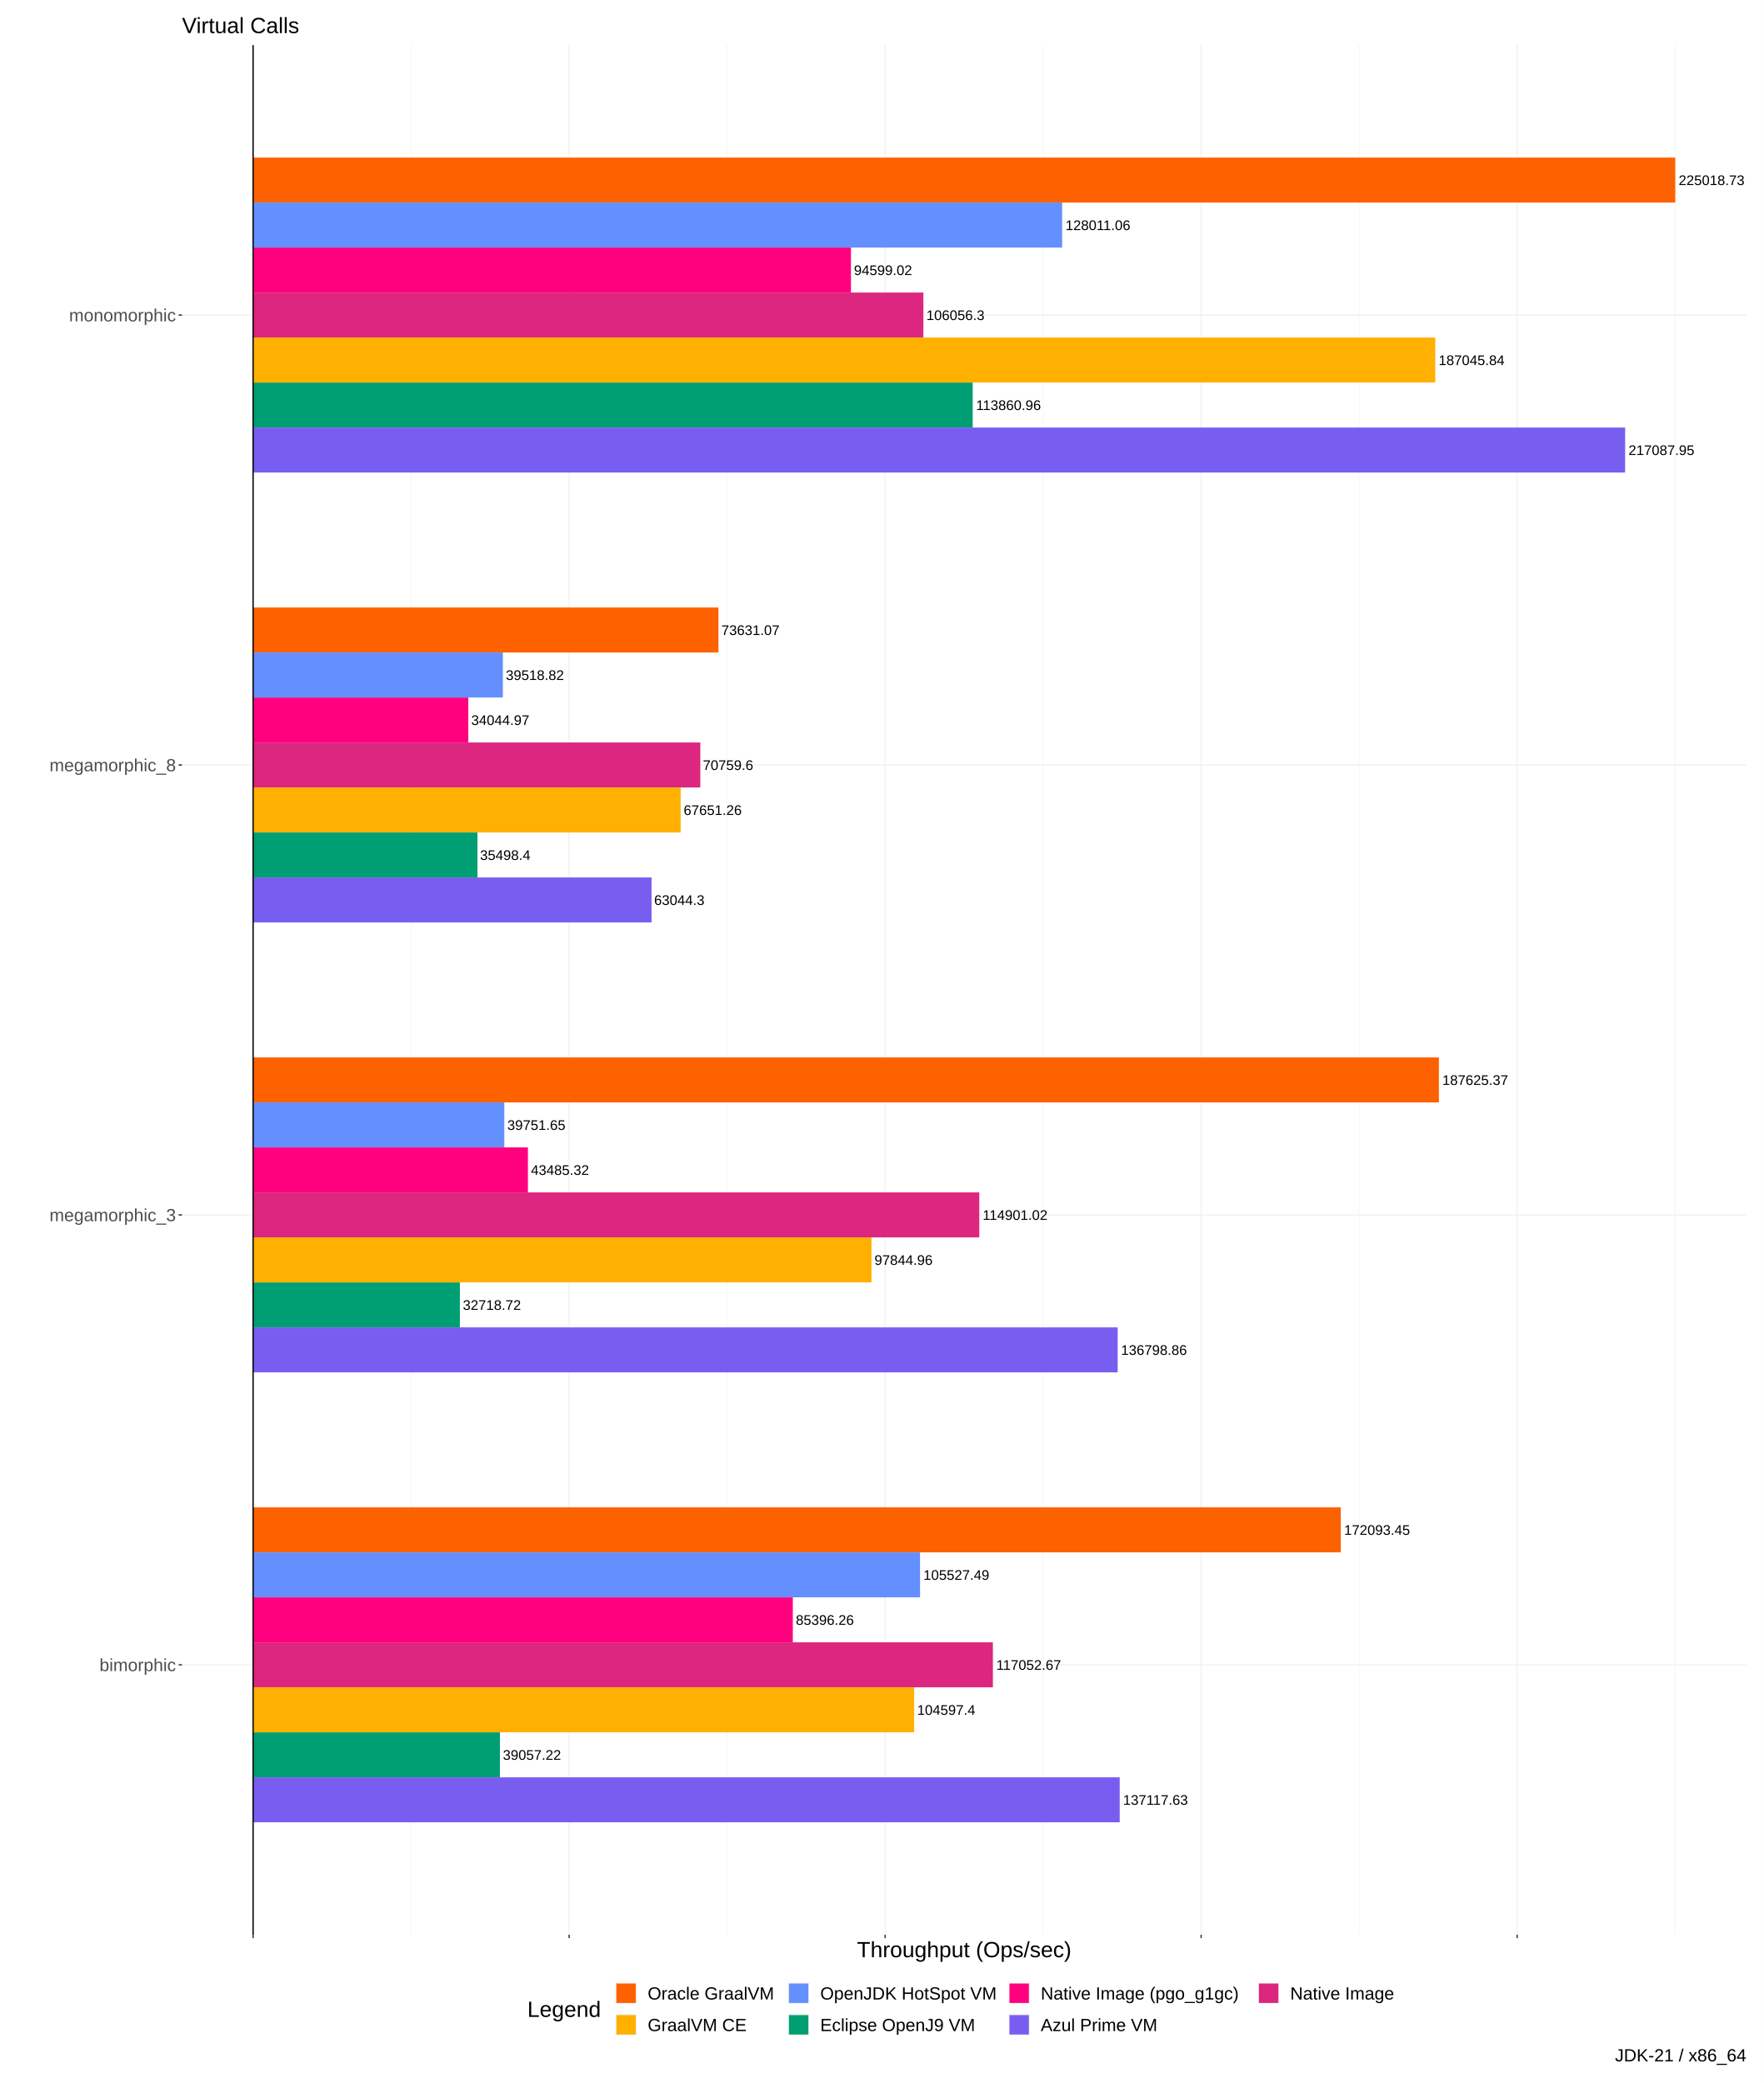
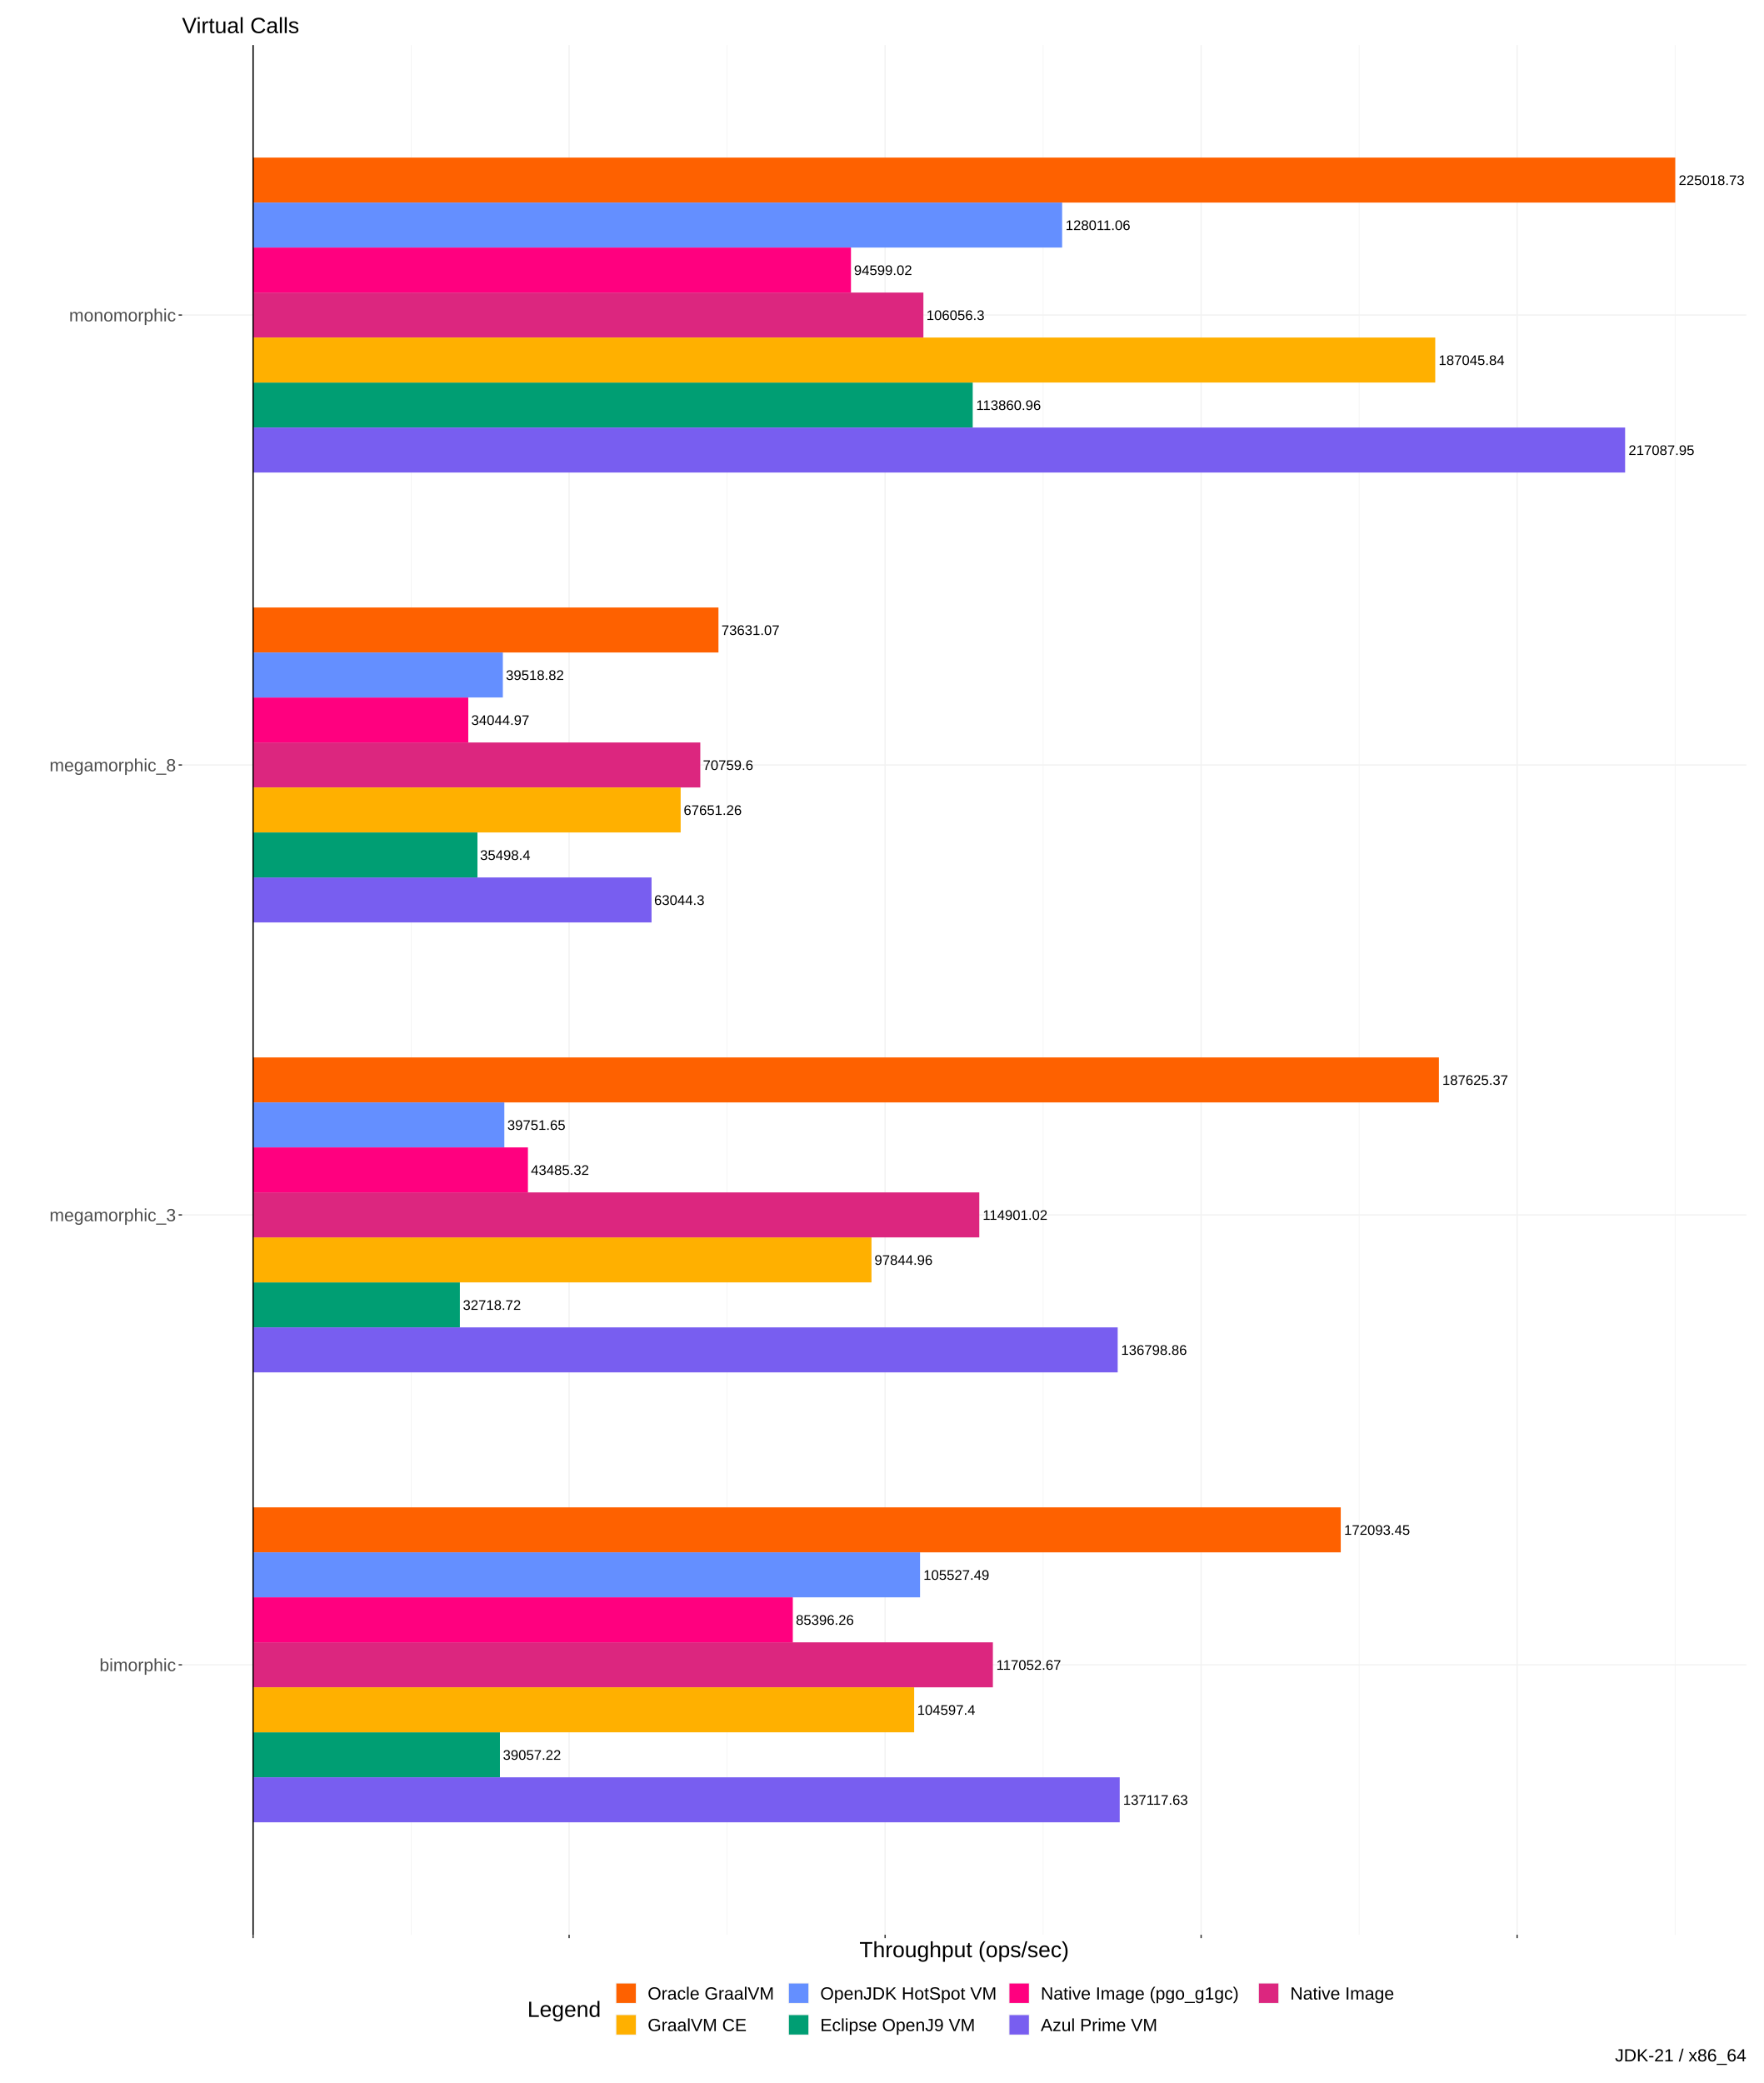
<svg xmlns="http://www.w3.org/2000/svg" class="svglite" width="1440.00pt" height="1700.79pt" viewBox="0 0 1440.00 1700.79">
  <defs>
    <style type="text/css">
    .svglite line, .svglite polyline, .svglite polygon, .svglite path, .svglite rect, .svglite circle {
      fill: none;
      stroke: #000000;
      stroke-linecap: round;
      stroke-linejoin: round;
      stroke-miterlimit: 10.00;
    }
    .svglite text {
      white-space: pre;
    }
  </style>
  </defs>
  <rect width="100%" height="100%" style="stroke: none; fill: #FFFFFF;" />
  <defs>
    <clipPath id="cpMC4wMHwxNDQwLjAwfDAuMDB8MTcwMC43OQ==">
      <rect x="0.00" y="0.00" width="1440.00" height="1700.79" />
    </clipPath>
  </defs>
  <g clip-path="url(#cpMC4wMHwxNDQwLjAwfDAuMDB8MTcwMC43OQ==)">
    <rect x="0.00" y="0.00" width="1440.00" height="1700.79" style="stroke-width: 1.07; stroke: #FFFFFF; fill: #FFFFFF;" />
    <rect x="148.59" y="36.82" width="1277.24" height="1542.94" style="stroke-width: 1.07; stroke: none;" />
    <polyline points="335.65,1579.76 335.65,36.82 " style="stroke-width: 0.53; stroke: #F2F2F2; stroke-linecap: butt;" />
    <polyline points="593.65,1579.76 593.65,36.82 " style="stroke-width: 0.53; stroke: #F2F2F2; stroke-linecap: butt;" />
    <polyline points="851.66,1579.76 851.66,36.82 " style="stroke-width: 0.53; stroke: #F2F2F2; stroke-linecap: butt;" />
    <polyline points="1109.67,1579.76 1109.67,36.82 " style="stroke-width: 0.53; stroke: #F2F2F2; stroke-linecap: butt;" />
    <polyline points="1367.67,1579.76 1367.67,36.82 " style="stroke-width: 0.53; stroke: #F2F2F2; stroke-linecap: butt;" />
    <polyline points="148.59,1359.34 1425.83,1359.34 " style="stroke-width: 1.07; stroke: #F2F2F2; stroke-linecap: butt;" />
    <polyline points="148.59,991.98 1425.83,991.98 " style="stroke-width: 1.07; stroke: #F2F2F2; stroke-linecap: butt;" />
    <polyline points="148.59,624.61 1425.83,624.61 " style="stroke-width: 1.07; stroke: #F2F2F2; stroke-linecap: butt;" />
    <polyline points="148.59,257.24 1425.83,257.24 " style="stroke-width: 1.07; stroke: #F2F2F2; stroke-linecap: butt;" />
    <polyline points="206.64,1579.76 206.64,36.82 " style="stroke-width: 1.07; stroke: #F2F2F2; stroke-linecap: butt;" />
    <polyline points="464.65,1579.76 464.65,36.82 " style="stroke-width: 1.07; stroke: #F2F2F2; stroke-linecap: butt;" />
    <polyline points="722.66,1579.76 722.66,36.82 " style="stroke-width: 1.07; stroke: #F2F2F2; stroke-linecap: butt;" />
    <polyline points="980.66,1579.76 980.66,36.82 " style="stroke-width: 1.07; stroke: #F2F2F2; stroke-linecap: butt;" />
    <polyline points="1238.67,1579.76 1238.67,36.82 " style="stroke-width: 1.07; stroke: #F2F2F2; stroke-linecap: butt;" />
    <rect x="206.64" y="863.40" width="968.17" height="36.74" style="stroke-width: 1.07; stroke: none; stroke-linecap: butt; stroke-linejoin: miter; fill: #FE6100;" />
    <rect x="206.64" y="1047.08" width="168.83" height="36.74" style="stroke-width: 1.07; stroke: none; stroke-linecap: butt; stroke-linejoin: miter; fill: #009E73;" />
    <rect x="206.64" y="1340.98" width="604.01" height="36.74" style="stroke-width: 1.07; stroke: none; stroke-linecap: butt; stroke-linejoin: miter; fill: #DC267F;" />
    <rect x="206.64" y="496.03" width="379.95" height="36.74" style="stroke-width: 1.07; stroke: none; stroke-linecap: butt; stroke-linejoin: miter; fill: #FE6100;" />
    <rect x="206.64" y="606.24" width="365.13" height="36.74" style="stroke-width: 1.07; stroke: none; stroke-linecap: butt; stroke-linejoin: miter; fill: #DC267F;" />
    <rect x="206.64" y="1010.35" width="504.89" height="36.74" style="stroke-width: 1.07; stroke: none; stroke-linecap: butt; stroke-linejoin: miter; fill: #FFB000;" />
    <rect x="206.64" y="642.98" width="349.09" height="36.74" style="stroke-width: 1.07; stroke: none; stroke-linecap: butt; stroke-linejoin: miter; fill: #FFB000;" />
    <rect x="206.64" y="569.51" width="175.68" height="36.74" style="stroke-width: 1.07; stroke: none; stroke-linecap: butt; stroke-linejoin: miter; fill: #FF007F;" />
    <rect x="206.64" y="312.35" width="587.54" height="36.74" style="stroke-width: 1.07; stroke: none; stroke-linecap: butt; stroke-linejoin: miter; fill: #009E73;" />
    <rect x="206.64" y="1083.82" width="705.90" height="36.74" style="stroke-width: 1.07; stroke: none; stroke-linecap: butt; stroke-linejoin: miter; fill: #785EF0;" />
    <rect x="206.64" y="1414.45" width="201.54" height="36.74" style="stroke-width: 1.07; stroke: none; stroke-linecap: butt; stroke-linejoin: miter; fill: #009E73;" />
    <rect x="206.64" y="238.88" width="547.27" height="36.74" style="stroke-width: 1.07; stroke: none; stroke-linecap: butt; stroke-linejoin: miter; fill: #DC267F;" />
    <rect x="206.64" y="532.77" width="203.92" height="36.74" style="stroke-width: 1.07; stroke: none; stroke-linecap: butt; stroke-linejoin: miter; fill: #648FFF;" />
    <rect x="206.64" y="716.45" width="325.32" height="36.74" style="stroke-width: 1.07; stroke: none; stroke-linecap: butt; stroke-linejoin: miter; fill: #785EF0;" />
    <rect x="206.64" y="128.67" width="1161.13" height="36.74" style="stroke-width: 1.07; stroke: none; stroke-linecap: butt; stroke-linejoin: miter; fill: #FE6100;" />
    <rect x="206.64" y="1230.77" width="888.03" height="36.74" style="stroke-width: 1.07; stroke: none; stroke-linecap: butt; stroke-linejoin: miter; fill: #FE6100;" />
    <rect x="206.64" y="349.09" width="1120.20" height="36.74" style="stroke-width: 1.07; stroke: none; stroke-linecap: butt; stroke-linejoin: miter; fill: #785EF0;" />
    <rect x="206.64" y="1451.19" width="707.55" height="36.74" style="stroke-width: 1.07; stroke: none; stroke-linecap: butt; stroke-linejoin: miter; fill: #785EF0;" />
    <rect x="206.64" y="1267.50" width="544.54" height="36.74" style="stroke-width: 1.07; stroke: none; stroke-linecap: butt; stroke-linejoin: miter; fill: #648FFF;" />
    <rect x="206.64" y="900.14" width="205.12" height="36.74" style="stroke-width: 1.07; stroke: none; stroke-linecap: butt; stroke-linejoin: miter; fill: #648FFF;" />
    <rect x="206.64" y="1304.24" width="440.66" height="36.74" style="stroke-width: 1.07; stroke: none; stroke-linecap: butt; stroke-linejoin: miter; fill: #FF007F;" />
    <rect x="206.64" y="165.40" width="660.55" height="36.74" style="stroke-width: 1.07; stroke: none; stroke-linecap: butt; stroke-linejoin: miter; fill: #648FFF;" />
    <rect x="206.64" y="973.61" width="592.91" height="36.74" style="stroke-width: 1.07; stroke: none; stroke-linecap: butt; stroke-linejoin: miter; fill: #DC267F;" />
    <rect x="206.64" y="202.14" width="488.14" height="36.74" style="stroke-width: 1.07; stroke: none; stroke-linecap: butt; stroke-linejoin: miter; fill: #FF007F;" />
    <rect x="206.64" y="275.61" width="965.18" height="36.74" style="stroke-width: 1.07; stroke: none; stroke-linecap: butt; stroke-linejoin: miter; fill: #FFB000;" />
    <rect x="206.64" y="1377.71" width="539.74" height="36.74" style="stroke-width: 1.07; stroke: none; stroke-linecap: butt; stroke-linejoin: miter; fill: #FFB000;" />
    <rect x="206.64" y="936.87" width="224.39" height="36.74" style="stroke-width: 1.07; stroke: none; stroke-linecap: butt; stroke-linejoin: miter; fill: #FF007F;" />
    <rect x="206.64" y="679.72" width="183.18" height="36.74" style="stroke-width: 1.07; stroke: none; stroke-linecap: butt; stroke-linejoin: miter; fill: #009E73;" />
    <text x="1177.57" y="885.83" style="font-size: 11.38px; font-family: &quot;Liberation Sans&quot;;" textLength="55.12px" lengthAdjust="spacingAndGlyphs">187625.37</text>
    <text x="377.91" y="1069.52" style="font-size: 11.38px; font-family: &quot;Liberation Sans&quot;;" textLength="48.61px" lengthAdjust="spacingAndGlyphs">32718.72</text>
    <text x="813.41" y="1363.41" style="font-size: 11.38px; font-family: &quot;Liberation Sans&quot;;" textLength="55.12px" lengthAdjust="spacingAndGlyphs">117052.67</text>
    <text x="589.02" y="518.47" style="font-size: 11.38px; font-family: &quot;Liberation Sans&quot;;" textLength="48.61px" lengthAdjust="spacingAndGlyphs">73631.07</text>
    <text x="573.88" y="628.68" style="font-size: 11.38px; font-family: &quot;Liberation Sans&quot;;" textLength="42.10px" lengthAdjust="spacingAndGlyphs">70759.6</text>
    <text x="713.97" y="1032.78" style="font-size: 11.38px; font-family: &quot;Liberation Sans&quot;;" textLength="48.61px" lengthAdjust="spacingAndGlyphs">97844.96</text>
    <text x="558.16" y="665.41" style="font-size: 11.38px; font-family: &quot;Liberation Sans&quot;;" textLength="48.61px" lengthAdjust="spacingAndGlyphs">67651.26</text>
    <text x="384.75" y="591.94" style="font-size: 11.38px; font-family: &quot;Liberation Sans&quot;;" textLength="48.61px" lengthAdjust="spacingAndGlyphs">34044.97</text>
    <text x="796.94" y="334.78" style="font-size: 11.38px; font-family: &quot;Liberation Sans&quot;;" textLength="55.12px" lengthAdjust="spacingAndGlyphs">113860.96</text>
    <text x="915.30" y="1106.25" style="font-size: 11.38px; font-family: &quot;Liberation Sans&quot;;" textLength="55.12px" lengthAdjust="spacingAndGlyphs">136798.86</text>
    <text x="410.61" y="1436.88" style="font-size: 11.38px; font-family: &quot;Liberation Sans&quot;;" textLength="48.61px" lengthAdjust="spacingAndGlyphs">39057.22</text>
    <text x="756.34" y="261.31" style="font-size: 11.38px; font-family: &quot;Liberation Sans&quot;;" textLength="48.61px" lengthAdjust="spacingAndGlyphs">106056.3</text>
    <text x="413.00" y="555.20" style="font-size: 11.38px; font-family: &quot;Liberation Sans&quot;;" textLength="48.61px" lengthAdjust="spacingAndGlyphs">39518.82</text>
    <text x="534.06" y="738.89" style="font-size: 11.38px; font-family: &quot;Liberation Sans&quot;;" textLength="42.10px" lengthAdjust="spacingAndGlyphs">63044.3</text>
    <text x="1370.53" y="151.10" style="font-size: 11.38px; font-family: &quot;Liberation Sans&quot;;" textLength="55.12px" lengthAdjust="spacingAndGlyphs">225018.73</text>
    <text x="1097.42" y="1253.20" style="font-size: 11.38px; font-family: &quot;Liberation Sans&quot;;" textLength="55.12px" lengthAdjust="spacingAndGlyphs">172093.45</text>
    <text x="1329.60" y="371.52" style="font-size: 11.38px; font-family: &quot;Liberation Sans&quot;;" textLength="55.12px" lengthAdjust="spacingAndGlyphs">217087.95</text>
    <text x="916.94" y="1473.62" style="font-size: 11.38px; font-family: &quot;Liberation Sans&quot;;" textLength="55.12px" lengthAdjust="spacingAndGlyphs">137117.63</text>
    <text x="753.93" y="1289.94" style="font-size: 11.38px; font-family: &quot;Liberation Sans&quot;;" textLength="55.12px" lengthAdjust="spacingAndGlyphs">105527.49</text>
    <text x="414.20" y="922.57" style="font-size: 11.38px; font-family: &quot;Liberation Sans&quot;;" textLength="48.61px" lengthAdjust="spacingAndGlyphs">39751.65</text>
    <text x="649.73" y="1326.67" style="font-size: 11.38px; font-family: &quot;Liberation Sans&quot;;" textLength="48.61px" lengthAdjust="spacingAndGlyphs">85396.26</text>
    <text x="869.95" y="187.84" style="font-size: 11.38px; font-family: &quot;Liberation Sans&quot;;" textLength="55.12px" lengthAdjust="spacingAndGlyphs">128011.06</text>
    <text x="802.30" y="996.04" style="font-size: 11.38px; font-family: &quot;Liberation Sans&quot;;" textLength="55.12px" lengthAdjust="spacingAndGlyphs">114901.02</text>
    <text x="697.22" y="224.57" style="font-size: 11.38px; font-family: &quot;Liberation Sans&quot;;" textLength="48.61px" lengthAdjust="spacingAndGlyphs">94599.02</text>
    <text x="1174.58" y="298.05" style="font-size: 11.38px; font-family: &quot;Liberation Sans&quot;;" textLength="55.12px" lengthAdjust="spacingAndGlyphs">187045.84</text>
    <text x="748.81" y="1400.15" style="font-size: 11.38px; font-family: &quot;Liberation Sans&quot;;" textLength="48.61px" lengthAdjust="spacingAndGlyphs">104597.4</text>
    <text x="433.46" y="959.31" style="font-size: 11.38px; font-family: &quot;Liberation Sans&quot;;" textLength="48.61px" lengthAdjust="spacingAndGlyphs">43485.32</text>
    <text x="391.92" y="702.15" style="font-size: 11.38px; font-family: &quot;Liberation Sans&quot;;" textLength="42.10px" lengthAdjust="spacingAndGlyphs">35498.4</text>
    <line x1="206.64" y1="1579.76" x2="206.64" y2="36.82" style="stroke-width: 1.07; stroke-linecap: butt;" />
    <text x="143.65" y="1364.48" text-anchor="end" style="font-size: 14.40px;fill: #4D4D4D; font-family: &quot;Liberation Sans&quot;;" textLength="69.03px" lengthAdjust="spacingAndGlyphs">bimorphic</text>
    <text x="143.65" y="997.12" text-anchor="end" style="font-size: 14.40px;fill: #4D4D4D; font-family: &quot;Liberation Sans&quot;;" textLength="109.57px" lengthAdjust="spacingAndGlyphs">megamorphic_3</text>
    <text x="143.65" y="629.75" text-anchor="end" style="font-size: 14.40px;fill: #4D4D4D; font-family: &quot;Liberation Sans&quot;;" textLength="109.57px" lengthAdjust="spacingAndGlyphs">megamorphic_8</text>
    <text x="143.65" y="262.39" text-anchor="end" style="font-size: 14.40px;fill: #4D4D4D; font-family: &quot;Liberation Sans&quot;;" textLength="96.22px" lengthAdjust="spacingAndGlyphs">monomorphic</text>
    <polyline points="145.85,1359.34 148.59,1359.34 " style="stroke-width: 1.07; stroke: #333333; stroke-linecap: butt;" />
    <polyline points="145.85,991.98 148.59,991.98 " style="stroke-width: 1.07; stroke: #333333; stroke-linecap: butt;" />
    <polyline points="145.85,624.61 148.59,624.61 " style="stroke-width: 1.07; stroke: #333333; stroke-linecap: butt;" />
    <polyline points="145.85,257.24 148.59,257.24 " style="stroke-width: 1.07; stroke: #333333; stroke-linecap: butt;" />
    <polyline points="206.64,1582.50 206.64,1579.76 " style="stroke-width: 1.07; stroke: #333333; stroke-linecap: butt;" />
    <polyline points="464.65,1582.50 464.65,1579.76 " style="stroke-width: 1.07; stroke: #333333; stroke-linecap: butt;" />
    <polyline points="722.66,1582.50 722.66,1579.76 " style="stroke-width: 1.07; stroke: #333333; stroke-linecap: butt;" />
    <polyline points="980.66,1582.50 980.66,1579.76 " style="stroke-width: 1.07; stroke: #333333; stroke-linecap: butt;" />
    <polyline points="1238.67,1582.50 1238.67,1579.76 " style="stroke-width: 1.07; stroke: #333333; stroke-linecap: butt;" />
-     <text x="787.21" y="1598.10" text-anchor="middle" style="font-size: 18.00px; font-family: &quot;Liberation Sans&quot;;" textLength="184.84px" lengthAdjust="spacingAndGlyphs">Throughput (Ops/sec)</text>
+     <text x="787.21" y="1598.10" text-anchor="middle" style="font-size: 18.00px; font-family: &quot;Liberation Sans&quot;;" textLength="181.67px" lengthAdjust="spacingAndGlyphs">Throughput (ops/sec)</text>
    <rect x="425.08" y="1613.37" width="724.26" height="54.02" style="stroke-width: 1.07; stroke: none; fill: #FFFFFF;" />
    <text x="430.56" y="1646.81" style="font-size: 18.00px; font-family: &quot;Liberation Sans&quot;;" textLength="63.01px" lengthAdjust="spacingAndGlyphs">Legend</text>
    <rect x="502.53" y="1618.85" width="17.28" height="17.28" style="stroke-width: 1.07; stroke: none; fill: #F2F2F2;" />
    <rect x="503.24" y="1619.56" width="15.86" height="15.86" style="stroke-width: 1.07; stroke: none; stroke-linecap: butt; stroke-linejoin: miter; fill: #FE6100;" />
    <rect x="643.43" y="1618.85" width="17.28" height="17.28" style="stroke-width: 1.07; stroke: none; fill: #F2F2F2;" />
    <rect x="644.14" y="1619.56" width="15.86" height="15.86" style="stroke-width: 1.07; stroke: none; stroke-linecap: butt; stroke-linejoin: miter; fill: #648FFF;" />
    <rect x="823.47" y="1618.85" width="17.28" height="17.28" style="stroke-width: 1.07; stroke: none; fill: #F2F2F2;" />
    <rect x="824.18" y="1619.56" width="15.86" height="15.86" style="stroke-width: 1.07; stroke: none; stroke-linecap: butt; stroke-linejoin: miter; fill: #FF007F;" />
    <rect x="1027.15" y="1618.85" width="17.28" height="17.28" style="stroke-width: 1.07; stroke: none; fill: #F2F2F2;" />
    <rect x="1027.86" y="1619.56" width="15.86" height="15.86" style="stroke-width: 1.07; stroke: none; stroke-linecap: butt; stroke-linejoin: miter; fill: #DC267F;" />
    <rect x="502.53" y="1644.64" width="17.28" height="17.28" style="stroke-width: 1.07; stroke: none; fill: #F2F2F2;" />
    <rect x="503.24" y="1645.35" width="15.86" height="15.86" style="stroke-width: 1.07; stroke: none; stroke-linecap: butt; stroke-linejoin: miter; fill: #FFB000;" />
    <rect x="643.43" y="1644.64" width="17.28" height="17.28" style="stroke-width: 1.07; stroke: none; fill: #F2F2F2;" />
    <rect x="644.14" y="1645.35" width="15.86" height="15.86" style="stroke-width: 1.07; stroke: none; stroke-linecap: butt; stroke-linejoin: miter; fill: #009E73;" />
    <rect x="823.47" y="1644.64" width="17.28" height="17.28" style="stroke-width: 1.07; stroke: none; fill: #F2F2F2;" />
    <rect x="824.18" y="1645.35" width="15.86" height="15.86" style="stroke-width: 1.07; stroke: none; stroke-linecap: butt; stroke-linejoin: miter; fill: #785EF0;" />
    <text x="528.78" y="1632.63" style="font-size: 14.40px; font-family: &quot;Liberation Sans&quot;;" textLength="105.69px" lengthAdjust="spacingAndGlyphs">Oracle GraalVM</text>
    <text x="669.68" y="1632.63" style="font-size: 14.40px; font-family: &quot;Liberation Sans&quot;;" textLength="144.83px" lengthAdjust="spacingAndGlyphs">OpenJDK HotSpot VM</text>
    <text x="849.72" y="1632.63" style="font-size: 14.40px; font-family: &quot;Liberation Sans&quot;;" textLength="168.47px" lengthAdjust="spacingAndGlyphs">Native Image (pgo_g1gc)</text>
    <text x="1053.40" y="1632.63" style="font-size: 14.40px; font-family: &quot;Liberation Sans&quot;;" textLength="90.46px" lengthAdjust="spacingAndGlyphs">Native Image</text>
    <text x="528.78" y="1658.42" style="font-size: 14.40px; font-family: &quot;Liberation Sans&quot;;" textLength="78.80px" lengthAdjust="spacingAndGlyphs">GraalVM CE</text>
    <text x="669.68" y="1658.42" style="font-size: 14.40px; font-family: &quot;Liberation Sans&quot;;" textLength="124.62px" lengthAdjust="spacingAndGlyphs">Eclipse OpenJ9 VM</text>
    <text x="849.72" y="1658.42" style="font-size: 14.40px; font-family: &quot;Liberation Sans&quot;;" textLength="97.67px" lengthAdjust="spacingAndGlyphs">Azul Prime VM</text>
    <text x="148.59" y="27.03" style="font-size: 18.00px; font-family: &quot;Liberation Sans&quot;;" textLength="99.32px" lengthAdjust="spacingAndGlyphs">Virtual Calls</text>
    <text x="1425.83" y="1683.16" text-anchor="end" style="font-size: 14.40px; font-family: &quot;Liberation Sans&quot;;" textLength="104.20px" lengthAdjust="spacingAndGlyphs">JDK-21 / x86_64</text>
  </g>
</svg>
